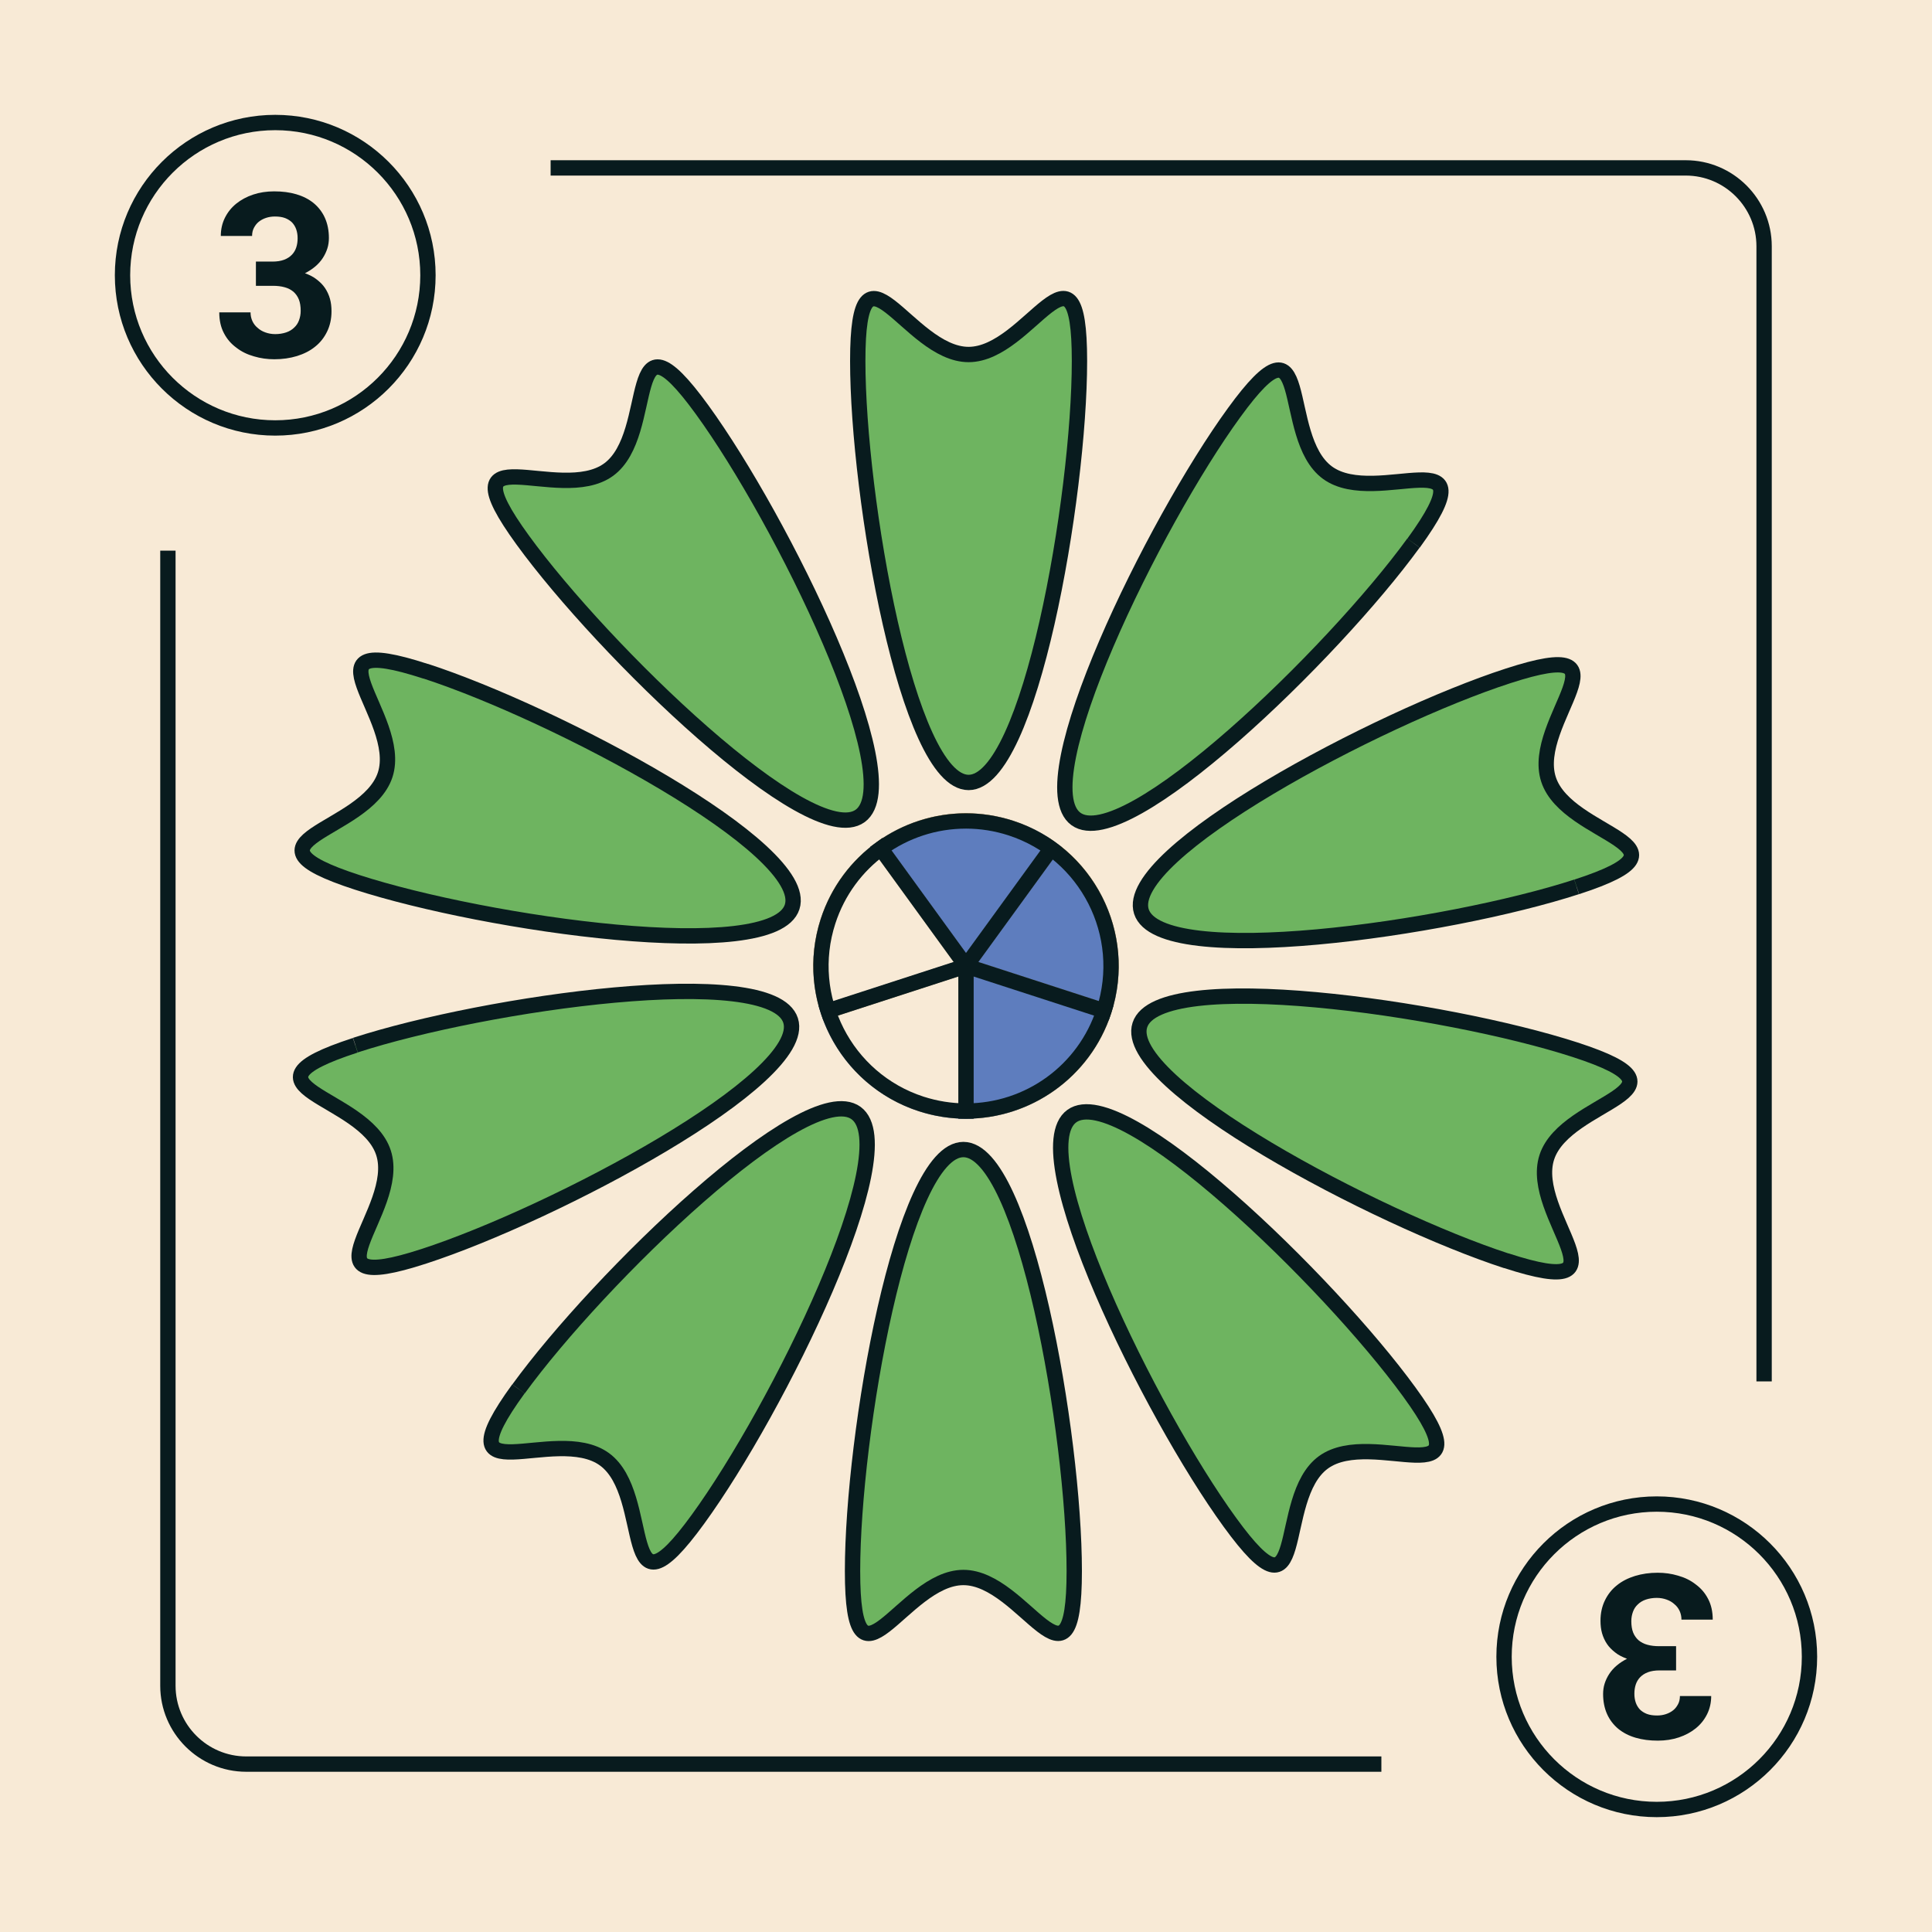
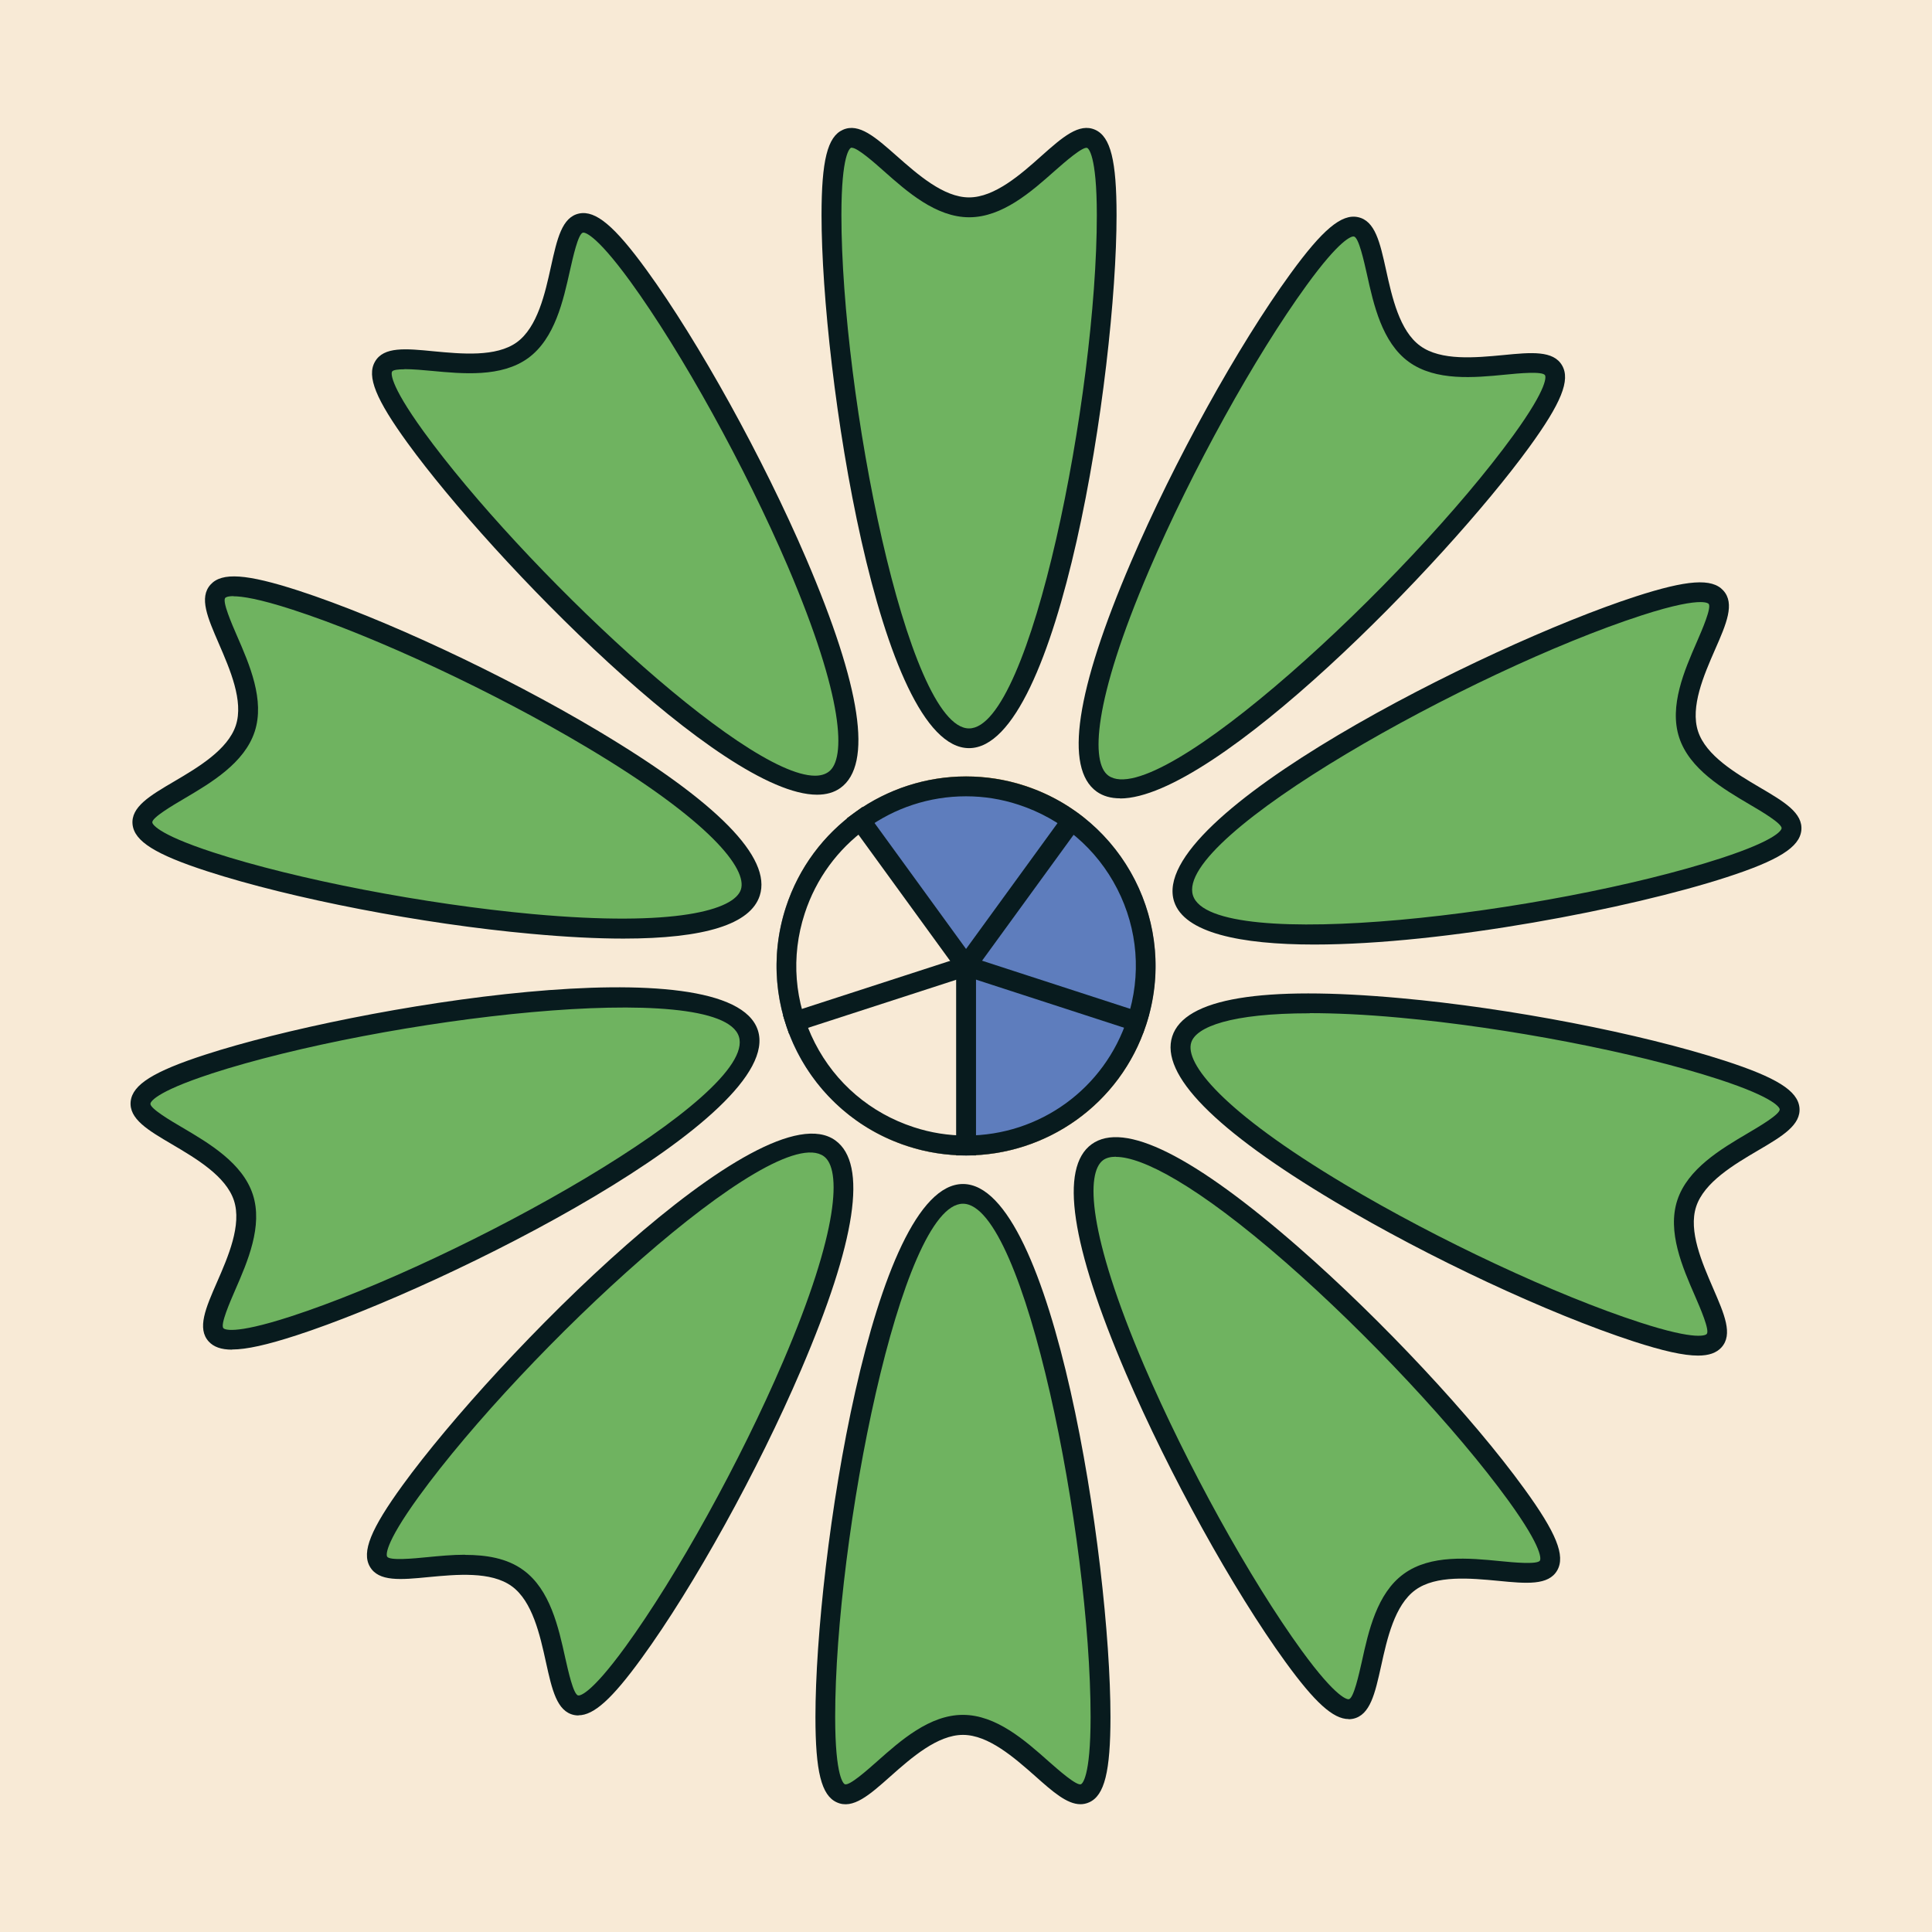
- <svg xmlns="http://www.w3.org/2000/svg" id="Layer_2" data-name="Layer 2" viewBox="0 0 126 126">
+ <svg xmlns="http://www.w3.org/2000/svg" id="Layer_2" data-name="Layer 2" viewBox="0 0 133.2 133.2">
  <defs>
    <style>
      .cls-1 {
+         fill: #5e7dbd;
+       }
+ 
+       .cls-2 {
        fill: #f8ead6;
      }

-       .cls-2 {
-         fill: #e7a731;
+       .cls-3 {
+         fill: #e6a631;
      }

-       .cls-3 {
+       .cls-4 {
        fill: #081b1e;
      }

-       .cls-4 {
-         fill: #5e7dbe;
-       }
- 
      .cls-5 {
-         fill: #6eb460;
-       }
- 
-       .cls-5, .cls-6 {
-         stroke: #081b1e;
-         stroke-miterlimit: 10;
-       }
- 
-       .cls-6 {
-         fill: none;
+         fill: #6fb360;
      }
    </style>
  </defs>
-   <g id="Layer_1-2" data-name="Layer 1">
+   <g id="Art">
    <g>
-       <rect class="cls-1" width="126" height="126" />
-       <path class="cls-1" d="m98.09,108.05c0-5.5,4.46-9.96,9.96-9.96s9.96,4.46,9.96,9.96-4.46,9.96-9.96,9.96-9.96-4.46-9.96-9.96" />
-       <path class="cls-1" d="m27.91,17.95c0,5.5-4.46,9.96-9.96,9.96s-9.96-4.46-9.96-9.96,4.46-9.96,9.96-9.96,9.96,4.46,9.96,9.96" />
-       <g>
-         <path class="cls-3" d="m108.05,118.51c-5.77,0-10.46-4.69-10.46-10.46s4.69-10.46,10.46-10.46,10.46,4.69,10.46,10.46-4.69,10.46-10.46,10.46Zm0-19.92c-5.22,0-9.46,4.24-9.46,9.46s4.24,9.46,9.46,9.46,9.46-4.24,9.46-9.46-4.24-9.46-9.46-9.46Z" />
-         <path class="cls-3" d="m17.95,28.41c-5.77,0-10.46-4.69-10.46-10.46s4.69-10.46,10.46-10.46,10.46,4.69,10.46,10.46-4.69,10.46-10.46,10.46Zm0-19.92c-5.22,0-9.46,4.24-9.46,9.46s4.24,9.46,9.46,9.46,9.46-4.24,9.46-9.46-4.24-9.46-9.46-9.46Z" />
-         <g>
-           <path class="cls-3" d="m109.94,11.45c2.54,0,4.61,2.07,4.61,4.61v74.03h1V16.06c0-3.09-2.52-5.61-5.61-5.61H35.91v1h74.03Z" />
-           <path class="cls-3" d="m16.06,114.55c-2.54,0-4.61-2.07-4.61-4.61V35.91h-1v74.03c0,3.09,2.52,5.61,5.61,5.61h74.03v-1H16.06Z" />
-         </g>
-         <path class="cls-3" d="m17.77,17.06c.29,0,.55-.04.76-.12.21-.08.38-.19.52-.34.12-.13.21-.28.27-.46.06-.18.09-.38.09-.6s-.03-.4-.09-.58c-.06-.17-.15-.32-.27-.45-.12-.12-.28-.22-.46-.29-.19-.07-.41-.1-.66-.1-.21,0-.4.03-.58.09-.18.06-.33.14-.47.25-.14.11-.24.25-.32.4s-.12.33-.12.53h-2.04c0-.43.09-.83.27-1.19.18-.36.42-.66.74-.92.31-.25.68-.45,1.1-.59.42-.14.88-.21,1.37-.21.53,0,1.01.06,1.45.19.44.13.81.32,1.13.58.31.26.56.58.73.96.17.38.26.82.26,1.31,0,.23-.03.46-.1.68-.07.22-.17.43-.3.63-.13.2-.29.38-.49.55-.2.17-.42.31-.67.44.3.11.56.24.77.41.22.17.4.35.54.56.14.21.25.45.32.7s.1.52.1.81c0,.5-.1.94-.29,1.33-.19.39-.45.72-.78.98-.33.27-.73.47-1.18.61-.46.14-.95.21-1.48.21-.45,0-.9-.06-1.33-.19-.43-.12-.82-.31-1.15-.57-.34-.25-.61-.56-.81-.95-.2-.38-.3-.83-.3-1.35h2.04c0,.21.04.39.12.57.08.17.19.32.34.44.14.13.31.23.51.3.19.07.41.11.64.11.26,0,.5-.04.71-.11s.39-.18.53-.32c.14-.13.24-.28.31-.47.07-.19.11-.39.11-.62,0-.29-.04-.54-.12-.74s-.2-.37-.36-.51c-.16-.13-.35-.23-.58-.29-.22-.06-.47-.09-.75-.09h-1.11v-1.58h1.11Z" />
-         <path class="cls-3" d="m108.23,108.94c-.29,0-.55.04-.76.12-.21.08-.38.19-.52.34-.12.13-.21.28-.27.46-.06.18-.09.38-.09.6s.03.4.09.58c.06.17.15.32.27.45.12.12.28.22.46.29.19.07.41.1.66.1.21,0,.4-.03.58-.09.18-.06.33-.14.47-.25.14-.11.24-.25.32-.4s.12-.33.12-.53h2.04c0,.43-.09.83-.27,1.19-.18.36-.42.66-.74.92-.31.25-.68.45-1.1.59-.42.14-.88.21-1.37.21-.53,0-1.01-.06-1.45-.19-.44-.13-.81-.32-1.13-.58-.31-.26-.56-.58-.73-.96-.17-.38-.26-.82-.26-1.31,0-.23.03-.46.1-.68.07-.22.17-.43.3-.63.13-.2.29-.38.49-.55.2-.17.42-.31.67-.44-.3-.11-.56-.24-.77-.41-.22-.17-.4-.35-.54-.56-.14-.21-.25-.45-.32-.7s-.1-.52-.1-.81c0-.5.1-.94.29-1.33.19-.39.45-.72.78-.98.33-.27.73-.47,1.18-.61.46-.14.95-.21,1.48-.21.45,0,.9.06,1.33.19.43.12.82.31,1.15.57.34.25.61.56.81.95.2.38.3.83.3,1.35h-2.04c0-.21-.04-.39-.12-.57-.08-.17-.19-.32-.34-.44-.14-.13-.31-.23-.51-.3-.19-.07-.41-.11-.64-.11-.26,0-.5.04-.71.11s-.39.18-.53.32c-.14.13-.24.28-.31.47-.07.19-.11.39-.11.62,0,.29.04.54.12.74s.2.37.36.51c.16.13.35.23.58.29.22.06.47.09.75.09h1.11v1.58h-1.11Z" />
-       </g>
-       <path class="cls-4" d="m72.96,63c0,5.5-4.46,9.96-9.96,9.96s-9.96-4.46-9.96-9.96,4.46-9.96,9.96-9.96,9.96,4.46,9.96,9.96" />
-       <g>
-         <path class="cls-5" d="m55.6,102.46c0-8.9,3.24-27.49,7.23-27.49s7.23,18.6,7.23,27.49-3.24.42-7.23.42-7.23,8.48-7.23-.42" />
-         <path class="cls-5" d="m33.82,90.58c5.23-7.2,18.78-20.34,22.01-17.99,3.23,2.35-5.08,19.3-10.31,26.49-5.23,7.2-2.87-1.56-6.1-3.91-3.23-2.35-10.83,2.6-5.61-4.59" />
-         <path class="cls-5" d="m23.18,68.16c8.46-2.75,27.15-5.42,28.38-1.61,1.23,3.8-15.45,12.63-23.91,15.38-8.46,2.75-1.4-2.95-2.64-6.75-1.23-3.8-10.3-4.26-1.84-7.01" />
-         <path class="cls-5" d="m27.75,43.77c8.46,2.75,25.15,11.58,23.91,15.38-1.23,3.8-19.92,1.13-28.38-1.61-8.46-2.75.6-3.21,1.84-7.01,1.24-3.8-5.82-9.5,2.64-6.75" />
-         <path class="cls-5" d="m45.79,26.72c5.23,7.2,13.54,24.14,10.31,26.49-3.23,2.35-16.78-10.79-22.01-17.99-5.23-7.2,2.37-2.24,5.6-4.59,3.23-2.35.87-11.11,6.1-3.91" />
-         <path class="cls-5" d="m70.4,23.54c0,8.9-3.24,27.49-7.23,27.49s-7.23-18.6-7.23-27.49,3.24-.42,7.23-.42,7.23-8.48,7.23.42" />
-         <path class="cls-5" d="m92.18,35.42c-5.23,7.2-18.78,20.34-22.01,17.99-3.23-2.35,5.08-19.3,10.31-26.49,5.23-7.2,2.87,1.56,6.1,3.91,3.23,2.35,10.83-2.6,5.61,4.59" />
-         <path class="cls-5" d="m102.82,57.84c-8.46,2.75-27.15,5.42-28.38,1.61-1.23-3.8,15.45-12.63,23.91-15.37,8.46-2.75,1.4,2.95,2.64,6.75,1.23,3.8,10.3,4.26,1.84,7.01" />
-         <path class="cls-5" d="m98.25,82.23c-8.46-2.75-25.15-11.58-23.91-15.38,1.23-3.8,19.92-1.13,28.38,1.61,8.46,2.75-.6,3.21-1.84,7.01-1.24,3.8,5.82,9.5-2.64,6.75" />
-         <path class="cls-5" d="m80.21,99.28c-5.23-7.2-13.54-24.14-10.31-26.49,3.23-2.35,16.78,10.79,22.01,17.99,5.23,7.2-2.37,2.24-5.6,4.59-3.23,2.35-.87,11.11-6.1,3.91" />
-       </g>
-       <g>
-         <path class="cls-1" d="m54.6,66.23c.11.29.24.58.38.86,1.09,2.14,2.95,3.73,5.24,4.48.75.24,1.53.38,2.31.42v-8.33l-7.93,2.58Z" />
-         <path class="cls-4" d="m68.67,56.01l-4.9,6.74,7.92,2.57c.94-3.5-.34-7.13-3.02-9.31Z" />
-         <path class="cls-4" d="m63.48,71.99c3.55-.19,6.65-2.43,7.92-5.76l-7.92-2.57v8.33Z" />
-         <path class="cls-4" d="m67.9,55.45c-.64-.42-1.35-.77-2.11-1.02-.91-.29-1.84-.44-2.78-.44-1.79,0-3.48.53-4.9,1.45l4.9,6.75,4.9-6.74Z" />
-         <path class="cls-1" d="m57.33,56c-1.32,1.07-2.34,2.51-2.89,4.21-.55,1.68-.58,3.44-.13,5.11l7.93-2.58-4.9-6.75Z" />
-         <path class="cls-2" d="m53.7,66.53h0s-.02-.05-.03-.08l.02.08Z" />
-         <path class="cls-2" d="m62.53,63.15l-.29-.4-7.93,2.58c.08.31.18.61.29.91l7.93-2.58v-.5Z" />
-         <path class="cls-2" d="m62.71,62.59l.29-.4-4.9-6.75c-.27.17-.52.36-.77.56l4.9,6.75.48-.15Z" />
-         <path class="cls-2" d="m57.54,54.66l-.77.56h0c.25-.19.51-.37.77-.54v-.02Z" />
-         <polygon class="cls-2" points="63 63 62.62 62.72 62.71 62.59 62.23 62.75 62.53 63.15 62.53 63 63 63" />
-         <path class="cls-2" d="m72.31,66.53l.03-.09s-.02.06-.03.09h0Z" />
-         <path class="cls-2" d="m63.48,63.15v.5l7.92,2.57c.06-.15.12-.29.17-.45.05-.15.08-.31.12-.46l-7.92-2.57-.29.4Z" />
-         <path class="cls-2" d="m63,63.5l-.48.15v8.33c.16,0,.32.02.48.02s.32-.01.47-.02v-8.33l-.48-.15Z" />
-         <polygon class="cls-2" points="63 63 62.62 63.28 62.53 63.15 62.53 63.66 63 63.5 62.86 63.45 63 63" />
-         <polygon class="cls-2" points="63 63 62.53 63 62.53 63.15 62.62 63.28 63 63" />
-         <polygon class="cls-2" points="63 63 63.15 63.45 63 63.5 63.48 63.66 63.48 63.15 63.39 63.28 63 63" />
-         <polygon class="cls-2" points="63 63 62.86 63.45 63 63.5 63.15 63.45 63 63" />
-         <path class="cls-2" d="m69.23,55.24l-.1-.07s.06.05.09.07h0Z" />
-         <path class="cls-2" d="m68.46,54.68h0s.04.03.06.04l-.06-.04Z" />
-         <path class="cls-2" d="m63.3,62.59l.48.15,4.9-6.74c-.25-.2-.5-.39-.77-.56l-4.9,6.74.29.4Z" />
-         <polygon class="cls-2" points="63 63 63.15 62.55 63.3 62.59 63 62.19 62.71 62.59 62.86 62.55 63 63" />
-         <polygon class="cls-2" points="63 63 62.86 62.55 62.71 62.59 62.62 62.72 63 63" />
-         <polygon class="cls-2" points="63.39 62.72 63 63 63.48 63 63.48 63.15 63.77 62.75 63.3 62.59 63.39 62.72" />
-         <polygon class="cls-2" points="63 63 63.39 62.72 63.3 62.59 63.15 62.55 63 63" />
-         <polygon class="cls-2" points="63 63 63.39 63.28 63.48 63.15 63.48 63 63 63" />
-         <path class="cls-2" d="m68.52,54.72l.61.45c-.2-.16-.4-.3-.61-.45Z" />
-         <path class="cls-2" d="m72.47,66.08c.03-.1.05-.2.08-.3l-.21.66c.04-.12.09-.24.13-.36Z" />
-         <path class="cls-2" d="m63,53.99c.94,0,1.88.15,2.78.44.77.25,1.47.6,2.11,1.02l.56-.77c-.72-.47-1.52-.87-2.38-1.15-1.02-.33-2.06-.49-3.08-.49-1.96,0-3.85.59-5.45,1.64l.56.76c1.42-.92,3.11-1.45,4.9-1.45Z" />
-         <path class="cls-2" d="m54.31,65.33c-.45-1.67-.41-3.43.13-5.11.55-1.7,1.58-3.14,2.89-4.21l-.56-.77c-1.46,1.17-2.62,2.77-3.24,4.69-.72,2.22-.61,4.5.14,6.53l-.27-.83.9-.29Z" />
-         <path class="cls-2" d="m60.22,71.56c-2.29-.74-4.15-2.33-5.24-4.48-.14-.28-.27-.57-.38-.86l-.9.29c1.03,2.72,3.24,4.97,6.23,5.95.86.28,1.74.43,2.6.47v-.95c-.78-.04-1.55-.18-2.31-.42Z" />
-         <path class="cls-2" d="m63.48,71.99v.95c3.86-.19,7.4-2.63,8.83-6.42l-.91-.29c-1.28,3.33-4.37,5.57-7.92,5.76Z" />
-         <path class="cls-2" d="m71.69,65.32l.91.29c1.07-3.91-.35-7.96-3.37-10.38l-.56.77c2.69,2.18,3.96,5.81,3.02,9.31Z" />
-         <path class="cls-2" d="m54.31,65.33l-.9.29.27.83s.02.05.03.08l.9-.29c-.12-.3-.21-.6-.29-.91Z" />
-         <path class="cls-2" d="m58.1,55.44l-.56-.76c-.27.17-.52.36-.77.56l.56.77c.25-.2.5-.39.77-.56Z" />
-         <path class="cls-2" d="m71.69,65.32c-.04.15-.07.31-.12.46-.05.15-.11.3-.17.45l.91.29s.02-.06.03-.09l.21-.66c.02-.05.03-.11.04-.16l-.91-.29Z" />
-         <path class="cls-2" d="m68.67,56.01l.56-.77s-.06-.05-.09-.07l-.61-.45s-.04-.03-.06-.04l-.56.77c.27.17.53.36.77.56Z" />
-         <g>
-           <g>
-             <line class="cls-6" x1="63" y1="63" x2="53.54" y2="66.07" />
-             <line class="cls-6" x1="57.15" y1="54.94" x2="63" y2="63" />
-             <line class="cls-6" x1="63" y1="63" x2="72.46" y2="66.07" />
-             <line class="cls-6" x1="63" y1="72.96" x2="63" y2="63" />
-             <line class="cls-6" x1="63" y1="63" x2="68.84" y2="54.96" />
-           </g>
-           <path class="cls-3" d="m63,54.04h0c.94,0,1.87.15,2.77.44,4.7,1.53,7.28,6.59,5.75,11.29-1.2,3.7-4.63,6.19-8.52,6.19-.94,0-1.87-.15-2.77-.44-4.7-1.53-7.28-6.59-5.75-11.29,1.2-3.7,4.63-6.19,8.52-6.19m0-1c-4.2,0-8.1,2.68-9.47,6.88-1.7,5.23,1.16,10.85,6.39,12.55,1.02.33,2.06.49,3.08.49,4.2,0,8.1-2.68,9.47-6.88,1.7-5.23-1.16-10.85-6.39-12.55-1.02-.33-2.06-.49-3.08-.49h0Z" />
-         </g>
-       </g>
+       <rect class="cls-2" width="133.2" height="133.2" />
+       <path class="cls-1" d="M79.66,66.6c0,7.21-5.85,13.06-13.06,13.06s-13.06-5.85-13.06-13.06,5.85-13.06,13.06-13.06,13.06,5.85,13.06,13.06" />
+       <path class="cls-5" d="M56.9,118.36c0-11.67,4.25-36.06,9.49-36.06s9.49,24.39,9.49,36.06-4.25.55-9.49.55-9.49,11.12-9.49-.55" />
+       <path class="cls-4" d="M74.49,124.39c-.93,0-1.92-.87-3.11-1.93-1.44-1.27-3.23-2.85-4.99-2.85s-3.56,1.58-4.99,2.85c-1.45,1.29-2.6,2.31-3.71,1.8-1.06-.48-1.47-2.13-1.47-5.89,0-10.91,3.95-36.74,10.17-36.74s10.17,25.84,10.17,36.74c0,3.76-.41,5.42-1.47,5.89-.2.09-.4.13-.6.13ZM66.39,118.23c2.29,0,4.29,1.77,5.9,3.2.68.6,1.95,1.72,2.24,1.58.07-.03.66-.42.66-4.64,0-12.37-4.53-35.38-8.8-35.38s-8.81,23-8.81,35.38c0,4.22.6,4.61.66,4.64.31.14,1.56-.98,2.24-1.58,1.61-1.43,3.61-3.2,5.9-3.2Z" />
+       <path class="cls-5" d="M28.32,102.78c6.86-9.44,24.63-26.68,28.87-23.6,4.24,3.08-6.66,25.31-13.52,34.75-6.86,9.44-3.76-2.05-8-5.13-4.24-3.08-14.21,3.42-7.35-6.02" />
+       <path class="cls-4" d="M39.88,118.27c-.1,0-.2-.01-.3-.03-1.19-.25-1.52-1.74-1.94-3.64-.41-1.87-.93-4.21-2.36-5.24-1.43-1.04-3.81-.81-5.72-.63-1.93.19-3.46.33-4.06-.72-.58-1.01.06-2.59,2.27-5.63,6.41-8.82,24.79-27.42,29.83-23.75,2.23,1.62,1.43,6.94-2.37,15.81-2.97,6.94-7.39,14.93-11,19.89-2.02,2.78-3.28,3.93-4.35,3.93ZM32.06,107.2c1.44,0,2.89.22,4.02,1.05,1.85,1.34,2.43,3.96,2.89,6.05.2.88.56,2.53.89,2.59.08.02.79.04,3.27-3.37,3.55-4.89,7.91-12.77,10.85-19.63,3.91-9.12,4.02-13.3,2.82-14.17-3.46-2.5-20.65,13.44-27.92,23.45-2.48,3.42-2.23,4.08-2.19,4.15.17.29,1.84.13,2.74.04.83-.08,1.73-.17,2.63-.17Z" />
+       <path class="cls-5" d="M14.37,73.37c11.1-3.6,35.61-7.1,37.23-2.12,1.62,4.98-20.27,16.56-31.36,20.17-11.1,3.61-1.84-3.87-3.46-8.85-1.62-4.98-13.51-5.59-2.41-9.2" />
+       <path class="cls-4" d="M16,93.05c-.76,0-1.27-.19-1.61-.56-.82-.9-.21-2.31.57-4.09.77-1.76,1.72-3.95,1.17-5.63-.55-1.68-2.6-2.89-4.26-3.87-1.67-.98-2.99-1.76-2.86-2.97.13-1.15,1.57-2.06,5.15-3.22h0c10.37-3.37,36.16-7.6,38.09-1.68,1.92,5.92-21.43,17.66-31.8,21.03-2.03.66-3.45.98-4.45.98ZM14.58,74.02h0c-4.02,1.31-4.2,1.99-4.21,2.07-.04.33,1.42,1.19,2.19,1.64,1.85,1.09,4.16,2.45,4.87,4.62.71,2.17-.36,4.63-1.22,6.6-.36.83-1.03,2.37-.81,2.62.05.06.61.5,4.62-.8,11.77-3.82,32.25-15.23,30.92-19.31-1.32-4.07-24.6-1.26-36.37,2.56Z" />
+       <path class="cls-5" d="M20.37,41.38c11.1,3.61,32.98,15.18,31.36,20.17-1.62,4.98-26.13,1.49-37.23-2.12-11.1-3.61.79-4.21,2.41-9.2,1.62-4.98-7.64-12.46,3.46-8.85" />
+       <path class="cls-4" d="M42.98,64.71c-1.86,0-3.98-.11-6.37-.33-7.52-.68-16.49-2.42-22.32-4.31-3.58-1.16-5.02-2.07-5.15-3.22-.13-1.21,1.19-1.99,2.86-2.97,1.65-.97,3.71-2.19,4.26-3.87.55-1.68-.41-3.87-1.17-5.63-.77-1.78-1.39-3.18-.57-4.08.78-.86,2.48-.74,6.06.42h0c5.83,1.9,14.11,5.77,20.59,9.63,8.29,4.94,12.06,8.78,11.21,11.4-.64,1.97-3.79,2.96-9.4,2.96ZM16.1,41.1c-.43,0-.54.09-.57.12-.22.25.45,1.79.81,2.62.86,1.97,1.93,4.43,1.22,6.6-.71,2.17-3.01,3.53-4.86,4.62-.78.46-2.23,1.31-2.2,1.64,0,.07.19.76,4.21,2.07,5.74,1.87,14.59,3.57,22.02,4.25,9.88.9,13.89-.29,14.35-1.69.46-1.41-2.09-4.72-10.61-9.8-6.4-3.82-14.57-7.64-20.31-9.5-2.31-.75-3.47-.92-4.06-.92Z" />
+       <path class="cls-5" d="M44.02,19.02c6.86,9.44,17.76,31.67,13.52,34.75-4.24,3.08-22.02-14.16-28.87-23.6-6.86-9.44,3.11-2.94,7.35-6.02,4.24-3.08,1.14-14.57,8-5.13" />
+       <path class="cls-4" d="M56.33,54.79c-6.55,0-22.36-16.17-28.21-24.22-2.21-3.04-2.85-4.62-2.27-5.63.6-1.06,2.13-.91,4.06-.72,1.91.18,4.29.41,5.72-.62,1.43-1.04,1.95-3.37,2.36-5.24.42-1.89.75-3.39,1.94-3.64,1.14-.23,2.44.86,4.65,3.9,3.6,4.96,8.02,12.95,11,19.89,3.8,8.87,4.6,14.19,2.37,15.81-.44.32-.99.47-1.62.47ZM27.89,25.46c-.44,0-.79.04-.86.16-.04.06-.29.73,2.19,4.15,6.75,9.29,22.05,23.71,26.97,23.71.38,0,.7-.09.94-.27,1.2-.87,1.08-5.05-2.82-14.17-2.94-6.85-7.3-14.74-10.85-19.63-2.49-3.42-3.2-3.39-3.27-3.37-.33.07-.69,1.71-.89,2.59-.47,2.1-1.04,4.71-2.89,6.06-1.85,1.34-4.51,1.08-6.65.88-.52-.05-1.29-.12-1.88-.12Z" />
+       <path class="cls-5" d="M76.3,14.83c0,11.67-4.25,36.06-9.49,36.06s-9.49-24.39-9.49-36.06,4.25-.55,9.49-.55,9.49-11.12,9.49.55" />
+       <path class="cls-4" d="M66.81,51.58c-6.22,0-10.17-25.84-10.17-36.74,0-3.76.41-5.42,1.47-5.89,1.11-.5,2.26.52,3.71,1.8,1.44,1.27,3.23,2.86,4.99,2.86s3.56-1.58,4.99-2.86c1.45-1.29,2.6-2.3,3.71-1.8,1.06.48,1.47,2.13,1.47,5.89,0,10.91-3.95,36.74-10.17,36.74ZM58.73,10.18s-.04,0-.06.01c-.07.03-.66.42-.66,4.65,0,12.37,4.53,35.38,8.8,35.38s8.81-23,8.81-35.38c0-4.22-.6-4.61-.66-4.64-.29-.13-1.56.98-2.24,1.58-1.61,1.43-3.61,3.2-5.9,3.2s-4.29-1.77-5.9-3.2c-.64-.57-1.8-1.59-2.18-1.59Z" />
+       <path class="cls-5" d="M104.88,30.42c-6.86,9.44-24.63,26.68-28.87,23.6-4.24-3.08,6.66-25.31,13.52-34.75,6.86-9.44,3.76,2.05,8,5.13,4.24,3.08,14.21-3.42,7.35,6.02" />
+       <path class="cls-4" d="M77.22,55.04c-.63,0-1.17-.15-1.62-.47-2.23-1.62-1.43-6.94,2.37-15.81,2.97-6.94,7.39-14.93,11-19.89,2.21-3.04,3.52-4.14,4.65-3.9,1.19.25,1.52,1.74,1.94,3.64.41,1.87.93,4.21,2.36,5.24,1.43,1.04,3.81.81,5.72.63,1.93-.19,3.46-.33,4.06.72.58,1.01-.06,2.59-2.27,5.63-5.85,8.05-21.66,24.22-28.21,24.22ZM93.32,16.3c-.16,0-.94.2-3.24,3.37-3.55,4.89-7.91,12.77-10.85,19.63-3.91,9.12-4.02,13.3-2.82,14.17,3.46,2.51,20.65-13.44,27.92-23.45,2.48-3.42,2.23-4.08,2.19-4.15-.17-.29-1.84-.13-2.74-.04-2.14.21-4.8.46-6.65-.88-1.85-1.34-2.43-3.96-2.89-6.05-.2-.88-.56-2.53-.89-2.59,0,0-.01,0-.03,0Z" />
+       <path class="cls-5" d="M118.83,59.83c-11.1,3.6-35.61,7.1-37.23,2.12-1.62-4.98,20.27-16.56,31.36-20.17,11.1-3.61,1.84,3.87,3.46,8.85,1.62,4.98,13.51,5.59,2.41,9.2" />
+       <path class="cls-4" d="M90.61,65.12c-5.11,0-8.96-.81-9.66-2.96-1.92-5.92,21.43-17.66,31.8-21.03,3.58-1.16,5.28-1.28,6.06-.42.82.9.21,2.31-.57,4.08-.77,1.76-1.72,3.95-1.17,5.63.55,1.68,2.6,2.89,4.26,3.87,1.67.98,2.99,1.76,2.86,2.97-.13,1.15-1.57,2.06-5.15,3.22h0c-6.61,2.15-19.47,4.64-28.43,4.64ZM117.23,41.51c-.58,0-1.75.17-4.06.92-11.77,3.82-32.25,15.24-30.92,19.31,1.32,4.07,24.6,1.26,36.37-2.56h0c4.02-1.31,4.2-1.99,4.21-2.07.04-.33-1.42-1.19-2.19-1.64-1.85-1.09-4.16-2.45-4.87-4.62-.71-2.17.36-4.63,1.22-6.6.36-.83,1.03-2.37.81-2.62-.02-.02-.13-.12-.57-.12Z" />
+       <path class="cls-5" d="M112.83,91.82c-11.1-3.61-32.98-15.18-31.36-20.17,1.62-4.98,26.13-1.49,37.23,2.12,11.1,3.61-.79,4.21-2.41,9.2-1.62,4.98,7.64,12.46-3.46,8.85" />
+       <path class="cls-4" d="M117.07,93.46c-1,0-2.42-.32-4.45-.98-5.83-1.9-14.11-5.76-20.59-9.63-8.29-4.94-12.06-8.78-11.21-11.4.85-2.62,6.16-3.51,15.77-2.63,7.52.68,16.49,2.42,22.32,4.31,3.58,1.16,5.02,2.07,5.15,3.22.13,1.21-1.19,1.99-2.86,2.97-1.65.97-3.71,2.19-4.26,3.87-.55,1.68.41,3.87,1.17,5.63.77,1.78,1.39,3.18.57,4.08-.34.37-.85.56-1.61.56ZM90.3,69.86c-5.44,0-7.83.94-8.17,2.01-.46,1.41,2.09,4.72,10.61,9.8,6.4,3.82,14.57,7.64,20.31,9.5,4.02,1.31,4.57.86,4.62.8.22-.25-.45-1.79-.81-2.62-.86-1.97-1.93-4.43-1.22-6.6.71-2.17,3.01-3.53,4.86-4.62.78-.46,2.23-1.31,2.2-1.65,0-.07-.2-.76-4.21-2.07-5.74-1.87-14.59-3.57-22.02-4.25-2.39-.22-4.44-.31-6.17-.31Z" />
+       <path class="cls-5" d="M89.18,114.18c-6.86-9.44-17.76-31.67-13.52-34.75,4.24-3.08,22.02,14.16,28.87,23.6,6.86,9.44-3.11,2.94-7.35,6.02-4.24,3.08-1.14,14.57-8,5.13" />
+       <path class="cls-4" d="M92.98,118.52c-1.07,0-2.33-1.15-4.35-3.93-3.6-4.96-8.02-12.95-11-19.89-3.8-8.87-4.6-14.19-2.37-15.81,2.23-1.62,7.04.78,14.31,7.14,5.68,4.97,11.92,11.64,15.52,16.61,2.21,3.04,2.85,4.62,2.27,5.63-.6,1.05-2.13.91-4.06.72-1.91-.18-4.29-.41-5.72.63-1.43,1.04-1.95,3.37-2.36,5.24-.42,1.89-.75,3.39-1.94,3.64-.1.02-.2.03-.3.03ZM76.93,79.75c-.37,0-.66.08-.87.23-1.2.87-1.08,5.05,2.82,14.17,2.94,6.85,7.3,14.74,10.85,19.63h0c2.48,3.41,3.2,3.39,3.27,3.37.33-.07.69-1.71.89-2.59.46-2.1,1.04-4.71,2.89-6.05,1.85-1.35,4.51-1.09,6.65-.88.9.09,2.58.25,2.74-.04.04-.07.29-.73-2.19-4.15-3.55-4.89-9.7-11.47-15.31-16.38-6.18-5.4-9.94-7.3-11.73-7.3Z" />
+       <path class="cls-2" d="M55.58,70.84c.15.38.31.76.5,1.12,1.43,2.81,3.87,4.9,6.87,5.87.99.32,2,.5,3.03.56v-10.93l-10.4,3.38Z" />
+       <path class="cls-1" d="M74.04,57.43l-6.42,8.84,10.39,3.37c1.23-4.59-.44-9.35-3.97-12.21Z" />
+       <path class="cls-1" d="M67.23,78.39c4.66-.24,8.72-3.19,10.39-7.55l-10.39-3.38v10.93Z" />
+       <path class="cls-1" d="M73.03,56.7c-.85-.55-1.77-1.01-2.77-1.33-1.19-.39-2.42-.58-3.65-.58-2.35,0-4.56.69-6.43,1.9l6.43,8.85,6.42-8.84Z" />
+       <path class="cls-2" d="M59.17,57.42c-1.73,1.4-3.07,3.29-3.79,5.53-.72,2.2-.76,4.51-.18,6.7l10.4-3.38-6.43-8.85Z" />
+       <path class="cls-3" d="M54.4,71.22h0s-.02-.07-.03-.1l.03.1Z" />
+       <path class="cls-3" d="M65.98,66.8l-.39-.53-10.4,3.38c.11.4.23.8.38,1.19l10.4-3.38v-.66Z" />
+       <path class="cls-3" d="M66.22,66.07l.39-.53-6.43-8.85c-.35.23-.69.47-1.01.73l6.43,8.85.62-.2Z" />
+       <path class="cls-3" d="M59.43,55.66l-1.01.73v.02c.34-.26.68-.5,1.02-.73v-.02Z" />
+       <polygon class="cls-3" points="66.61 66.6 66.1 66.23 66.22 66.07 65.6 66.27 65.98 66.8 65.98 66.6 66.61 66.6" />
+       <path class="cls-3" d="M78.82,71.22l.04-.12s-.03.08-.04.12h0Z" />
+       <path class="cls-3" d="M67.23,66.8v.66l10.39,3.38c.07-.19.15-.39.22-.59.06-.2.11-.4.16-.6l-10.39-3.37-.39.53Z" />
+       <path class="cls-3" d="M66.61,67.26l-.62.2v10.93c.21.01.42.02.63.02s.41-.01.62-.02v-10.93l-.62-.2Z" />
+       <polygon class="cls-3" points="66.61 66.6 66.1 66.97 65.98 66.8 65.98 67.46 66.61 67.26 66.41 67.19 66.61 66.6" />
+       <polygon class="cls-3" points="66.61 66.6 65.98 66.6 65.98 66.8 66.1 66.97 66.61 66.6" />
+       <polygon class="cls-3" points="66.61 66.6 66.8 67.19 66.61 67.26 67.23 67.46 67.23 66.8 67.11 66.97 66.61 66.6" />
+       <polygon class="cls-3" points="66.61 66.6 66.41 67.19 66.61 67.26 66.8 67.19 66.61 66.6" />
+       <path class="cls-3" d="M74.78,56.42l-.13-.09s.08.06.12.1h0Z" />
+       <path class="cls-3" d="M73.77,55.68h0s.06.04.08.06l-.08-.06Z" />
+       <path class="cls-3" d="M66.99,66.07l.62.2,6.42-8.84c-.32-.26-.66-.51-1.01-.73l-6.42,8.84.39.53Z" />
+       <polygon class="cls-3" points="66.61 66.6 66.8 66 66.99 66.07 66.61 65.54 66.22 66.07 66.41 66 66.61 66.6" />
+       <polygon class="cls-3" points="66.61 66.6 66.41 66 66.22 66.07 66.1 66.23 66.61 66.6" />
+       <polygon class="cls-3" points="67.11 66.23 66.61 66.6 67.23 66.6 67.23 66.8 67.62 66.27 66.99 66.07 67.11 66.23" />
+       <polygon class="cls-3" points="66.61 66.6 67.11 66.23 66.99 66.07 66.8 66 66.61 66.6" />
+       <polygon class="cls-3" points="66.61 66.6 67.11 66.97 67.23 66.8 67.23 66.6 66.61 66.6" />
+       <path class="cls-3" d="M73.85,55.74l.8.58c-.26-.2-.53-.4-.8-.58Z" />
+       <path class="cls-3" d="M79.03,70.63c.04-.13.07-.26.11-.4l-.28.86c.06-.16.12-.31.17-.47Z" />
+       <path class="cls-3" d="M66.61,54.78c1.24,0,2.46.2,3.65.58,1,.33,1.93.79,2.77,1.33l.74-1.01c-.95-.62-1.99-1.14-3.12-1.51-1.34-.44-2.7-.64-4.04-.64-2.57,0-5.05.77-7.16,2.15l.73,1c1.87-1.21,4.08-1.9,6.43-1.9Z" />
+       <path class="cls-3" d="M55.2,69.65c-.59-2.19-.54-4.5.18-6.7.73-2.23,2.07-4.12,3.79-5.53l-.73-1.01c-1.92,1.54-3.43,3.63-4.25,6.15-.94,2.91-.81,5.9.18,8.56l-.35-1.09,1.19-.39Z" />
+       <path class="cls-3" d="M62.96,77.83c-3-.97-5.44-3.06-6.87-5.87-.19-.37-.35-.74-.5-1.12l-1.18.38c1.36,3.57,4.25,6.53,8.17,7.8,1.13.37,2.28.56,3.41.62v-1.25c-1.02-.05-2.04-.24-3.03-.56Z" />
+       <path class="cls-3" d="M67.23,78.39v1.25c5.07-.24,9.7-3.44,11.58-8.42l-1.19-.39c-1.67,4.36-5.73,7.31-10.39,7.55Z" />
+       <path class="cls-3" d="M78,69.65l1.19.39c1.4-5.13-.46-10.44-4.42-13.61l-.74,1.01c3.53,2.87,5.19,7.62,3.97,12.21Z" />
+       <path class="cls-3" d="M55.2,69.65l-1.19.39.35,1.09s.02.07.03.1l1.18-.38c-.15-.39-.28-.79-.38-1.19Z" />
+       <path class="cls-3" d="M60.18,56.69l-.73-1c-.35.23-.69.47-1.01.73l.73,1.01c.32-.26.66-.51,1.01-.73Z" />
+       <path class="cls-3" d="M78,69.65c-.05.2-.1.4-.16.6-.06.2-.14.39-.22.59l1.19.39s.03-.08.04-.12l.28-.86c.02-.07.04-.14.06-.21l-1.19-.39Z" />
+       <path class="cls-3" d="M74.04,57.43l.74-1.01s-.08-.06-.12-.1l-.8-.58s-.06-.04-.08-.05l-.74,1.01c.35.23.69.47,1.01.73Z" />
+       <rect class="cls-4" x="53.88" y="67.93" width="13.04" height="1.37" transform="translate(-18.23 21.99) rotate(-17.97)" />
+       <rect class="cls-4" x="62.08" y="54.78" width="1.37" height="13.06" transform="translate(-24.05 48.6) rotate(-36)" />
+       <rect class="cls-4" x="72.12" y="62.09" width="1.37" height="13.04" transform="translate(-14.95 116.65) rotate(-72)" />
+       <rect class="cls-4" x="65.92" y="66.6" width="1.37" height="13.06" />
+       <rect class="cls-4" x="63.91" y="60.64" width="13.04" height="1.37" transform="translate(-20.59 82.23) rotate(-53.98)" />
+       <path class="cls-4" d="M66.6,54.9h0c1.22,0,2.44.19,3.62.58,2.97.97,5.39,3.03,6.81,5.81s1.67,5.95.7,8.92c-1.57,4.84-6.04,8.08-11.12,8.08-1.22,0-2.44-.19-3.62-.58-2.97-.97-5.39-3.03-6.81-5.81-1.42-2.78-1.67-5.95-.7-8.92,1.57-4.83,6.04-8.08,11.12-8.08M66.6,53.53c-5.51,0-10.63,3.51-12.42,9.03-2.23,6.86,1.53,14.23,8.39,16.46,1.34.44,2.7.64,4.04.64,5.51,0,10.63-3.51,12.42-9.03,2.23-6.86-1.53-14.23-8.39-16.46-1.34-.44-2.7-.64-4.04-.64h0Z" />
    </g>
  </g>
</svg>
